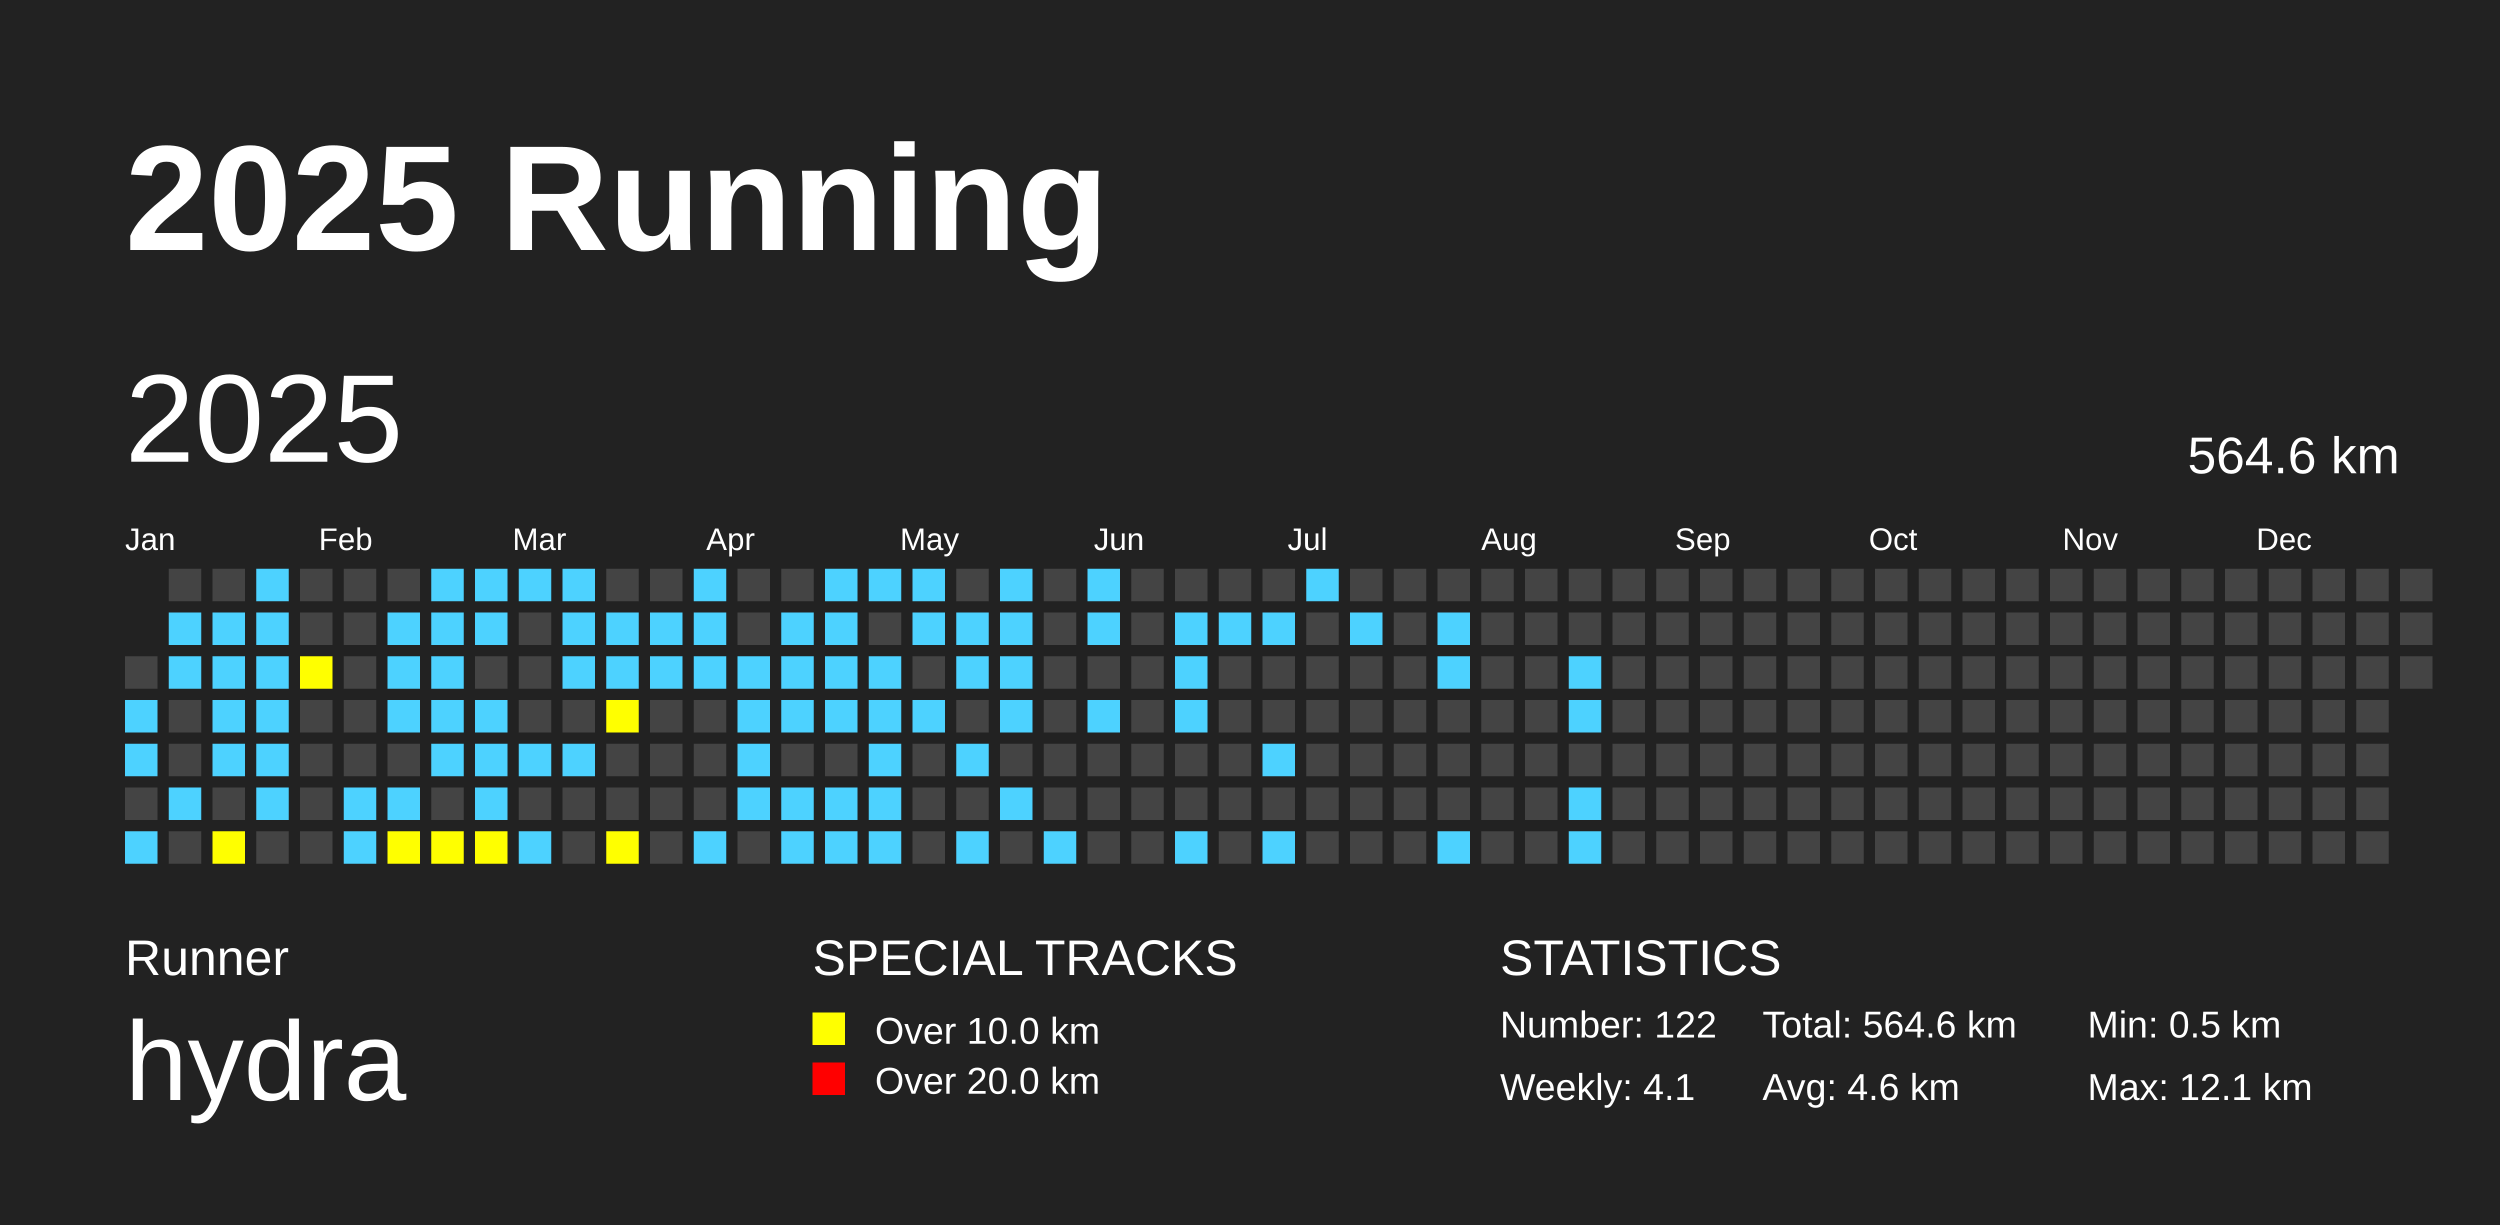
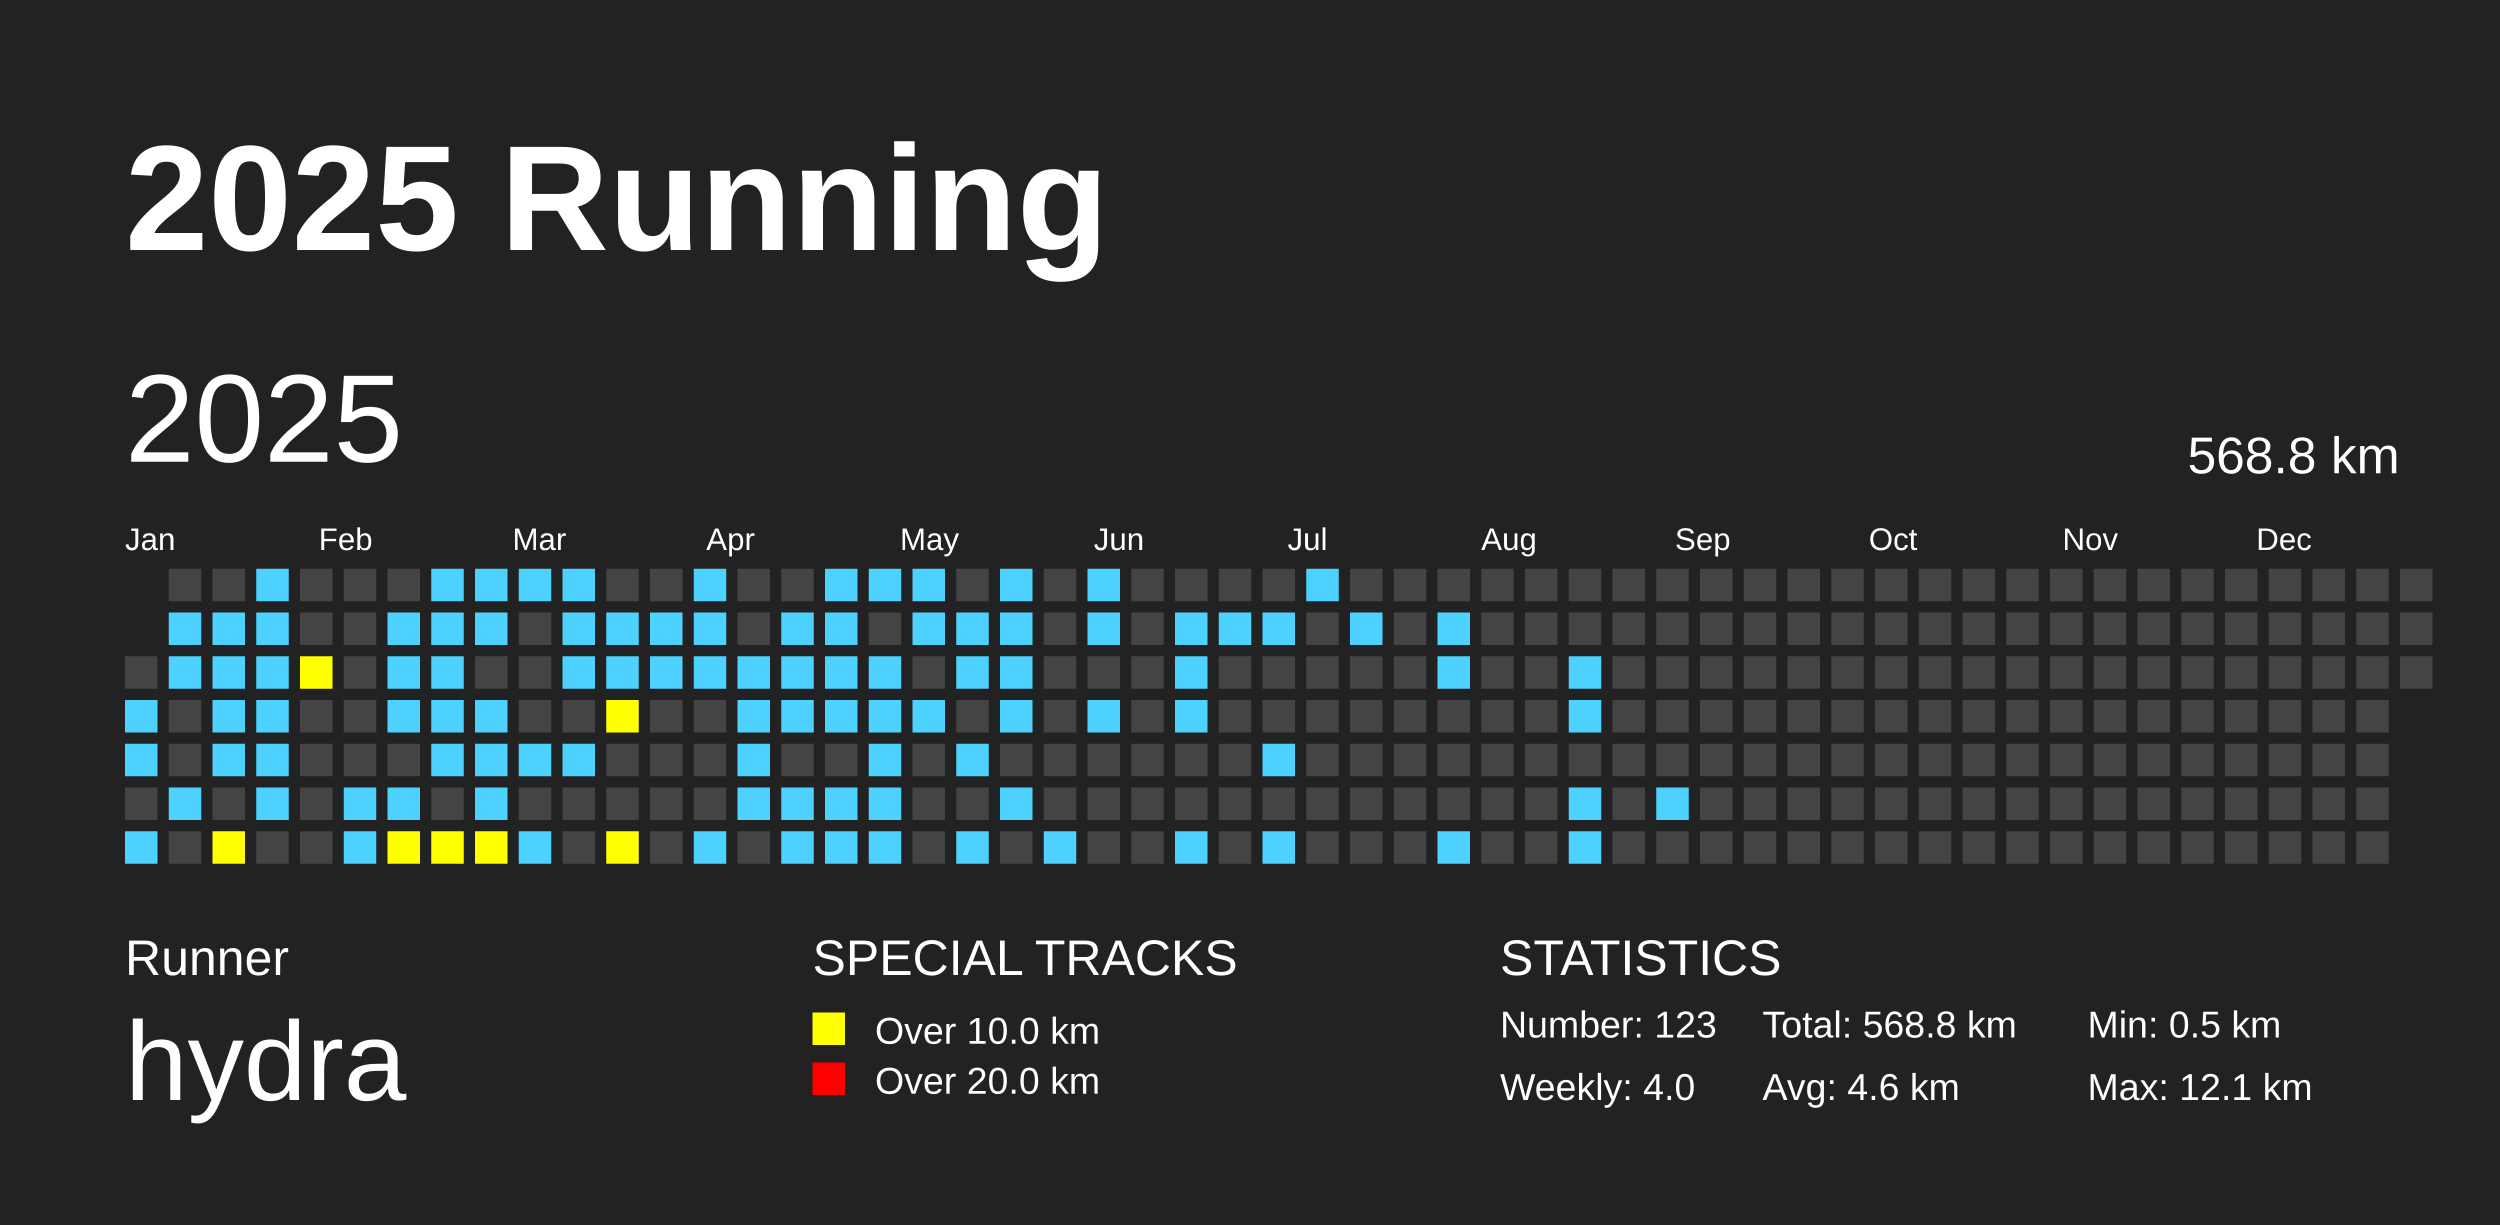
<svg xmlns="http://www.w3.org/2000/svg" baseProfile="full" height="98mm" version="1.1" viewBox="0,0,200,98" width="200mm">
  <defs />
  <rect fill="#222222" height="98" width="200" x="0" y="0" />
  <text fill="#FFFFFF" style="font-size:12px; font-family:Arial; font-weight:bold;" x="10" y="20">2025 Running</text>
  <text fill="#FFFFFF" style="font-size:4px; font-family:Arial" x="10" y="78">Runner</text>
  <text fill="#FFFFFF" style="font-size:9px; font-family:Arial" x="10" y="88">hydra</text>
  <text fill="#FFFFFF" style="font-size:4px; font-family:Arial" x="65" y="78">SPECIAL TRACKS</text>
  <rect fill="yellow" height="2.6" width="2.6" x="65" y="81" />
  <text fill="#FFFFFF" style="font-size:3px; font-family:Arial" x="70" y="83.5">Over 10.0 km</text>
  <rect fill="red" height="2.6" width="2.6" x="65" y="85" />
  <text fill="#FFFFFF" style="font-size:3px; font-family:Arial" x="70" y="87.5">Over 20.0 km</text>
  <text fill="#FFFFFF" style="font-size:4px; font-family:Arial" x="120" y="78">STATISTICS</text>
-   <text fill="#FFFFFF" style="font-size:3px; font-family:Arial" x="120" y="83">Number: 122</text>
-   <text fill="#FFFFFF" style="font-size:3px; font-family:Arial" x="120" y="88">Weekly: 4.1</text>
-   <text fill="#FFFFFF" style="font-size:3px; font-family:Arial" x="141" y="83">Total: 564.6 km</text>
+   <text fill="#FFFFFF" style="font-size:3px; font-family:Arial" x="120" y="83">Number: 123</text>
+   <text fill="#FFFFFF" style="font-size:3px; font-family:Arial" x="120" y="88">Weekly: 4.0</text>
+   <text fill="#FFFFFF" style="font-size:3px; font-family:Arial" x="141" y="83">Total: 568.8 km</text>
  <text fill="#FFFFFF" style="font-size:3px; font-family:Arial" x="141" y="88">Avg: 4.6 km</text>
  <text fill="#FFFFFF" style="font-size:3px; font-family:Arial" x="167" y="83">Min: 0.5 km</text>
  <text fill="#FFFFFF" style="font-size:3px; font-family:Arial" x="167" y="88">Max: 12.1 km</text>
  <text dominant-baseline="hanging" fill="#FFFFFF" style="font-size:10.0px; font-family:Arial;" x="10" y="30">2025</text>
-   <text dominant-baseline="hanging" fill="#FFFFFF" style="font-size:4.125px; font-family:Arial;" x="175" y="35">564.6 km</text>
+   <text dominant-baseline="hanging" fill="#FFFFFF" style="font-size:4.125px; font-family:Arial;" x="175" y="35">568.8 km</text>
  <text fill="#FFFFFF" style="font-size:2.5px; font-family:Arial" x="10.0" y="44">Jan</text>
  <text fill="#FFFFFF" style="font-size:2.5px; font-family:Arial" x="25.5" y="44">Feb</text>
  <text fill="#FFFFFF" style="font-size:2.5px; font-family:Arial" x="41.0" y="44">Mar</text>
  <text fill="#FFFFFF" style="font-size:2.5px; font-family:Arial" x="56.5" y="44">Apr</text>
  <text fill="#FFFFFF" style="font-size:2.5px; font-family:Arial" x="72.0" y="44">May</text>
  <text fill="#FFFFFF" style="font-size:2.5px; font-family:Arial" x="87.5" y="44">Jun</text>
  <text fill="#FFFFFF" style="font-size:2.5px; font-family:Arial" x="103.0" y="44">Jul</text>
  <text fill="#FFFFFF" style="font-size:2.5px; font-family:Arial" x="118.5" y="44">Aug</text>
  <text fill="#FFFFFF" style="font-size:2.5px; font-family:Arial" x="134.0" y="44">Sep</text>
  <text fill="#FFFFFF" style="font-size:2.5px; font-family:Arial" x="149.5" y="44">Oct</text>
  <text fill="#FFFFFF" style="font-size:2.5px; font-family:Arial" x="165.0" y="44">Nov</text>
  <text fill="#FFFFFF" style="font-size:2.5px; font-family:Arial" x="180.5" y="44">Dec</text>
  <rect fill="#444444" height="2.6" width="2.6" x="10.0" y="52.5" />
  <rect fill="#4DD2FF" height="2.6" width="2.6" x="10.0" y="56.0" />
  <rect fill="#4DD2FF" height="2.6" width="2.6" x="10.0" y="59.5" />
  <rect fill="#444444" height="2.6" width="2.6" x="10.0" y="63.0" />
  <rect fill="#4DD2FF" height="2.6" width="2.6" x="10.0" y="66.5" />
  <rect fill="#444444" height="2.6" width="2.6" x="13.5" y="45.5" />
  <rect fill="#4DD2FF" height="2.6" width="2.6" x="13.5" y="49.0" />
  <rect fill="#4DD2FF" height="2.6" width="2.6" x="13.5" y="52.5" />
  <rect fill="#444444" height="2.6" width="2.6" x="13.5" y="56.0" />
  <rect fill="#444444" height="2.6" width="2.6" x="13.5" y="59.5" />
  <rect fill="#4DD2FF" height="2.6" width="2.6" x="13.5" y="63.0" />
  <rect fill="#444444" height="2.6" width="2.6" x="13.5" y="66.5" />
  <rect fill="#444444" height="2.6" width="2.6" x="17.0" y="45.5" />
  <rect fill="#4DD2FF" height="2.6" width="2.6" x="17.0" y="49.0" />
  <rect fill="#4DD2FF" height="2.6" width="2.6" x="17.0" y="52.5" />
  <rect fill="#4DD2FF" height="2.6" width="2.6" x="17.0" y="56.0" />
  <rect fill="#4DD2FF" height="2.6" width="2.6" x="17.0" y="59.5" />
  <rect fill="#444444" height="2.6" width="2.6" x="17.0" y="63.0" />
  <rect fill="yellow" height="2.6" width="2.6" x="17.0" y="66.5" />
  <rect fill="#4DD2FF" height="2.6" width="2.6" x="20.5" y="45.5" />
  <rect fill="#4DD2FF" height="2.6" width="2.6" x="20.5" y="49.0" />
  <rect fill="#4DD2FF" height="2.6" width="2.6" x="20.5" y="52.5" />
  <rect fill="#4DD2FF" height="2.6" width="2.6" x="20.5" y="56.0" />
  <rect fill="#4DD2FF" height="2.6" width="2.6" x="20.5" y="59.5" />
  <rect fill="#4DD2FF" height="2.6" width="2.6" x="20.5" y="63.0" />
  <rect fill="#444444" height="2.6" width="2.6" x="20.5" y="66.5" />
  <rect fill="#444444" height="2.6" width="2.6" x="24.0" y="45.5" />
  <rect fill="#444444" height="2.6" width="2.6" x="24.0" y="49.0" />
  <rect fill="yellow" height="2.6" width="2.6" x="24.0" y="52.5" />
  <rect fill="#444444" height="2.6" width="2.6" x="24.0" y="56.0" />
  <rect fill="#444444" height="2.6" width="2.6" x="24.0" y="59.5" />
  <rect fill="#444444" height="2.6" width="2.6" x="24.0" y="63.0" />
  <rect fill="#444444" height="2.6" width="2.6" x="24.0" y="66.5" />
  <rect fill="#444444" height="2.6" width="2.6" x="27.5" y="45.5" />
  <rect fill="#444444" height="2.6" width="2.6" x="27.5" y="49.0" />
  <rect fill="#444444" height="2.6" width="2.6" x="27.5" y="52.5" />
  <rect fill="#444444" height="2.6" width="2.6" x="27.5" y="56.0" />
  <rect fill="#444444" height="2.6" width="2.6" x="27.5" y="59.5" />
  <rect fill="#4DD2FF" height="2.6" width="2.6" x="27.5" y="63.0" />
  <rect fill="#4DD2FF" height="2.6" width="2.6" x="27.5" y="66.5" />
  <rect fill="#444444" height="2.6" width="2.6" x="31.0" y="45.5" />
  <rect fill="#4DD2FF" height="2.6" width="2.6" x="31.0" y="49.0" />
  <rect fill="#4DD2FF" height="2.6" width="2.6" x="31.0" y="52.5" />
  <rect fill="#4DD2FF" height="2.6" width="2.6" x="31.0" y="56.0" />
  <rect fill="#444444" height="2.6" width="2.6" x="31.0" y="59.5" />
  <rect fill="#4DD2FF" height="2.6" width="2.6" x="31.0" y="63.0" />
  <rect fill="yellow" height="2.6" width="2.6" x="31.0" y="66.5" />
  <rect fill="#4DD2FF" height="2.6" width="2.6" x="34.5" y="45.5" />
  <rect fill="#4DD2FF" height="2.6" width="2.6" x="34.5" y="49.0" />
  <rect fill="#4DD2FF" height="2.6" width="2.6" x="34.5" y="52.5" />
  <rect fill="#4DD2FF" height="2.6" width="2.6" x="34.5" y="56.0" />
  <rect fill="#4DD2FF" height="2.6" width="2.6" x="34.5" y="59.5" />
  <rect fill="#444444" height="2.6" width="2.6" x="34.5" y="63.0" />
  <rect fill="yellow" height="2.6" width="2.6" x="34.5" y="66.5" />
  <rect fill="#4DD2FF" height="2.6" width="2.6" x="38.0" y="45.5" />
  <rect fill="#4DD2FF" height="2.6" width="2.6" x="38.0" y="49.0" />
  <rect fill="#444444" height="2.6" width="2.6" x="38.0" y="52.5" />
  <rect fill="#4DD2FF" height="2.6" width="2.6" x="38.0" y="56.0" />
  <rect fill="#4DD2FF" height="2.6" width="2.6" x="38.0" y="59.5" />
  <rect fill="#4DD2FF" height="2.6" width="2.6" x="38.0" y="63.0" />
  <rect fill="yellow" height="2.6" width="2.6" x="38.0" y="66.5" />
  <rect fill="#4DD2FF" height="2.6" width="2.6" x="41.5" y="45.5" />
  <rect fill="#444444" height="2.6" width="2.6" x="41.5" y="49.0" />
  <rect fill="#444444" height="2.6" width="2.6" x="41.5" y="52.5" />
  <rect fill="#444444" height="2.6" width="2.6" x="41.5" y="56.0" />
  <rect fill="#4DD2FF" height="2.6" width="2.6" x="41.5" y="59.5" />
  <rect fill="#444444" height="2.6" width="2.6" x="41.5" y="63.0" />
  <rect fill="#4DD2FF" height="2.6" width="2.6" x="41.5" y="66.5" />
  <rect fill="#4DD2FF" height="2.6" width="2.6" x="45.0" y="45.5" />
  <rect fill="#4DD2FF" height="2.6" width="2.6" x="45.0" y="49.0" />
  <rect fill="#4DD2FF" height="2.6" width="2.6" x="45.0" y="52.5" />
  <rect fill="#444444" height="2.6" width="2.6" x="45.0" y="56.0" />
  <rect fill="#4DD2FF" height="2.6" width="2.6" x="45.0" y="59.5" />
  <rect fill="#444444" height="2.6" width="2.6" x="45.0" y="63.0" />
  <rect fill="#444444" height="2.6" width="2.6" x="45.0" y="66.5" />
  <rect fill="#444444" height="2.6" width="2.6" x="48.5" y="45.5" />
  <rect fill="#4DD2FF" height="2.6" width="2.6" x="48.5" y="49.0" />
  <rect fill="#4DD2FF" height="2.6" width="2.6" x="48.5" y="52.5" />
  <rect fill="yellow" height="2.6" width="2.6" x="48.5" y="56.0" />
  <rect fill="#444444" height="2.6" width="2.6" x="48.5" y="59.5" />
  <rect fill="#444444" height="2.6" width="2.6" x="48.5" y="63.0" />
  <rect fill="yellow" height="2.6" width="2.6" x="48.5" y="66.5" />
  <rect fill="#444444" height="2.6" width="2.6" x="52.0" y="45.5" />
  <rect fill="#4DD2FF" height="2.6" width="2.6" x="52.0" y="49.0" />
  <rect fill="#4DD2FF" height="2.6" width="2.6" x="52.0" y="52.5" />
  <rect fill="#444444" height="2.6" width="2.6" x="52.0" y="56.0" />
  <rect fill="#444444" height="2.6" width="2.6" x="52.0" y="59.5" />
  <rect fill="#444444" height="2.6" width="2.6" x="52.0" y="63.0" />
  <rect fill="#444444" height="2.6" width="2.6" x="52.0" y="66.5" />
  <rect fill="#4DD2FF" height="2.6" width="2.6" x="55.5" y="45.5" />
  <rect fill="#4DD2FF" height="2.6" width="2.6" x="55.5" y="49.0" />
  <rect fill="#4DD2FF" height="2.6" width="2.6" x="55.5" y="52.5" />
  <rect fill="#444444" height="2.6" width="2.6" x="55.5" y="56.0" />
  <rect fill="#444444" height="2.6" width="2.6" x="55.5" y="59.5" />
  <rect fill="#444444" height="2.6" width="2.6" x="55.5" y="63.0" />
  <rect fill="#4DD2FF" height="2.6" width="2.6" x="55.5" y="66.5" />
  <rect fill="#444444" height="2.6" width="2.6" x="59.0" y="45.5" />
  <rect fill="#444444" height="2.6" width="2.6" x="59.0" y="49.0" />
  <rect fill="#4DD2FF" height="2.6" width="2.6" x="59.0" y="52.5" />
  <rect fill="#4DD2FF" height="2.6" width="2.6" x="59.0" y="56.0" />
  <rect fill="#4DD2FF" height="2.6" width="2.6" x="59.0" y="59.5" />
  <rect fill="#4DD2FF" height="2.6" width="2.6" x="59.0" y="63.0" />
  <rect fill="#444444" height="2.6" width="2.6" x="59.0" y="66.5" />
  <rect fill="#444444" height="2.6" width="2.6" x="62.5" y="45.5" />
  <rect fill="#4DD2FF" height="2.6" width="2.6" x="62.5" y="49.0" />
  <rect fill="#4DD2FF" height="2.6" width="2.6" x="62.5" y="52.5" />
  <rect fill="#4DD2FF" height="2.6" width="2.6" x="62.5" y="56.0" />
  <rect fill="#444444" height="2.6" width="2.6" x="62.5" y="59.5" />
  <rect fill="#4DD2FF" height="2.6" width="2.6" x="62.5" y="63.0" />
  <rect fill="#4DD2FF" height="2.6" width="2.6" x="62.5" y="66.5" />
  <rect fill="#4DD2FF" height="2.6" width="2.6" x="66.0" y="45.5" />
  <rect fill="#4DD2FF" height="2.6" width="2.6" x="66.0" y="49.0" />
  <rect fill="#4DD2FF" height="2.6" width="2.6" x="66.0" y="52.5" />
  <rect fill="#4DD2FF" height="2.6" width="2.6" x="66.0" y="56.0" />
  <rect fill="#444444" height="2.6" width="2.6" x="66.0" y="59.5" />
  <rect fill="#4DD2FF" height="2.6" width="2.6" x="66.0" y="63.0" />
  <rect fill="#4DD2FF" height="2.6" width="2.6" x="66.0" y="66.5" />
  <rect fill="#4DD2FF" height="2.6" width="2.6" x="69.5" y="45.5" />
  <rect fill="#444444" height="2.6" width="2.6" x="69.5" y="49.0" />
  <rect fill="#4DD2FF" height="2.6" width="2.6" x="69.5" y="52.5" />
  <rect fill="#4DD2FF" height="2.6" width="2.6" x="69.5" y="56.0" />
  <rect fill="#4DD2FF" height="2.6" width="2.6" x="69.5" y="59.5" />
  <rect fill="#4DD2FF" height="2.6" width="2.6" x="69.5" y="63.0" />
  <rect fill="#4DD2FF" height="2.6" width="2.6" x="69.5" y="66.5" />
  <rect fill="#4DD2FF" height="2.6" width="2.6" x="73.0" y="45.5" />
  <rect fill="#4DD2FF" height="2.6" width="2.6" x="73.0" y="49.0" />
  <rect fill="#444444" height="2.6" width="2.6" x="73.0" y="52.5" />
  <rect fill="#4DD2FF" height="2.6" width="2.6" x="73.0" y="56.0" />
  <rect fill="#444444" height="2.6" width="2.6" x="73.0" y="59.5" />
  <rect fill="#444444" height="2.6" width="2.6" x="73.0" y="63.0" />
  <rect fill="#444444" height="2.6" width="2.6" x="73.0" y="66.5" />
  <rect fill="#444444" height="2.6" width="2.6" x="76.5" y="45.5" />
  <rect fill="#4DD2FF" height="2.6" width="2.6" x="76.5" y="49.0" />
  <rect fill="#4DD2FF" height="2.6" width="2.6" x="76.5" y="52.5" />
  <rect fill="#444444" height="2.6" width="2.6" x="76.5" y="56.0" />
  <rect fill="#4DD2FF" height="2.6" width="2.6" x="76.5" y="59.5" />
  <rect fill="#444444" height="2.6" width="2.6" x="76.5" y="63.0" />
  <rect fill="#4DD2FF" height="2.6" width="2.6" x="76.5" y="66.5" />
  <rect fill="#4DD2FF" height="2.6" width="2.6" x="80.0" y="45.5" />
  <rect fill="#4DD2FF" height="2.6" width="2.6" x="80.0" y="49.0" />
  <rect fill="#4DD2FF" height="2.6" width="2.6" x="80.0" y="52.5" />
  <rect fill="#4DD2FF" height="2.6" width="2.6" x="80.0" y="56.0" />
  <rect fill="#444444" height="2.6" width="2.6" x="80.0" y="59.5" />
  <rect fill="#4DD2FF" height="2.6" width="2.6" x="80.0" y="63.0" />
  <rect fill="#444444" height="2.6" width="2.6" x="80.0" y="66.5" />
  <rect fill="#444444" height="2.6" width="2.6" x="83.5" y="45.5" />
  <rect fill="#444444" height="2.6" width="2.6" x="83.5" y="49.0" />
  <rect fill="#444444" height="2.6" width="2.6" x="83.5" y="52.5" />
  <rect fill="#444444" height="2.6" width="2.6" x="83.5" y="56.0" />
  <rect fill="#444444" height="2.6" width="2.6" x="83.5" y="59.5" />
  <rect fill="#444444" height="2.6" width="2.6" x="83.5" y="63.0" />
  <rect fill="#4DD2FF" height="2.6" width="2.6" x="83.5" y="66.5" />
  <rect fill="#4DD2FF" height="2.6" width="2.6" x="87.0" y="45.5" />
  <rect fill="#4DD2FF" height="2.6" width="2.6" x="87.0" y="49.0" />
  <rect fill="#444444" height="2.6" width="2.6" x="87.0" y="52.5" />
  <rect fill="#4DD2FF" height="2.6" width="2.6" x="87.0" y="56.0" />
  <rect fill="#444444" height="2.6" width="2.6" x="87.0" y="59.5" />
  <rect fill="#444444" height="2.6" width="2.6" x="87.0" y="63.0" />
  <rect fill="#444444" height="2.6" width="2.6" x="87.0" y="66.5" />
  <rect fill="#444444" height="2.6" width="2.6" x="90.5" y="45.5" />
  <rect fill="#444444" height="2.6" width="2.6" x="90.5" y="49.0" />
  <rect fill="#444444" height="2.6" width="2.6" x="90.5" y="52.5" />
  <rect fill="#444444" height="2.6" width="2.6" x="90.5" y="56.0" />
  <rect fill="#444444" height="2.6" width="2.6" x="90.5" y="59.5" />
  <rect fill="#444444" height="2.6" width="2.6" x="90.5" y="63.0" />
  <rect fill="#444444" height="2.6" width="2.6" x="90.5" y="66.5" />
  <rect fill="#444444" height="2.6" width="2.6" x="94.0" y="45.5" />
  <rect fill="#4DD2FF" height="2.6" width="2.6" x="94.0" y="49.0" />
  <rect fill="#4DD2FF" height="2.6" width="2.6" x="94.0" y="52.5" />
  <rect fill="#4DD2FF" height="2.6" width="2.6" x="94.0" y="56.0" />
  <rect fill="#444444" height="2.6" width="2.6" x="94.0" y="59.5" />
  <rect fill="#444444" height="2.6" width="2.6" x="94.0" y="63.0" />
  <rect fill="#4DD2FF" height="2.6" width="2.6" x="94.0" y="66.5" />
  <rect fill="#444444" height="2.6" width="2.6" x="97.5" y="45.5" />
  <rect fill="#4DD2FF" height="2.6" width="2.6" x="97.5" y="49.0" />
  <rect fill="#444444" height="2.6" width="2.6" x="97.5" y="52.5" />
  <rect fill="#444444" height="2.6" width="2.6" x="97.5" y="56.0" />
  <rect fill="#444444" height="2.6" width="2.6" x="97.5" y="59.5" />
  <rect fill="#444444" height="2.6" width="2.6" x="97.5" y="63.0" />
  <rect fill="#444444" height="2.6" width="2.6" x="97.5" y="66.5" />
  <rect fill="#444444" height="2.6" width="2.6" x="101.0" y="45.5" />
  <rect fill="#4DD2FF" height="2.6" width="2.6" x="101.0" y="49.0" />
  <rect fill="#444444" height="2.6" width="2.6" x="101.0" y="52.5" />
  <rect fill="#444444" height="2.6" width="2.6" x="101.0" y="56.0" />
  <rect fill="#4DD2FF" height="2.6" width="2.6" x="101.0" y="59.5" />
  <rect fill="#444444" height="2.6" width="2.6" x="101.0" y="63.0" />
  <rect fill="#4DD2FF" height="2.6" width="2.6" x="101.0" y="66.5" />
  <rect fill="#4DD2FF" height="2.6" width="2.6" x="104.5" y="45.5" />
  <rect fill="#444444" height="2.6" width="2.6" x="104.5" y="49.0" />
  <rect fill="#444444" height="2.6" width="2.6" x="104.5" y="52.5" />
  <rect fill="#444444" height="2.6" width="2.6" x="104.5" y="56.0" />
  <rect fill="#444444" height="2.6" width="2.6" x="104.5" y="59.5" />
  <rect fill="#444444" height="2.6" width="2.6" x="104.5" y="63.0" />
  <rect fill="#444444" height="2.6" width="2.6" x="104.5" y="66.5" />
  <rect fill="#444444" height="2.6" width="2.6" x="108.0" y="45.5" />
  <rect fill="#4DD2FF" height="2.6" width="2.6" x="108.0" y="49.0" />
  <rect fill="#444444" height="2.6" width="2.6" x="108.0" y="52.5" />
  <rect fill="#444444" height="2.6" width="2.6" x="108.0" y="56.0" />
  <rect fill="#444444" height="2.6" width="2.6" x="108.0" y="59.5" />
  <rect fill="#444444" height="2.6" width="2.6" x="108.0" y="63.0" />
  <rect fill="#444444" height="2.6" width="2.6" x="108.0" y="66.5" />
  <rect fill="#444444" height="2.6" width="2.6" x="111.5" y="45.5" />
  <rect fill="#444444" height="2.6" width="2.6" x="111.5" y="49.0" />
  <rect fill="#444444" height="2.6" width="2.6" x="111.5" y="52.5" />
  <rect fill="#444444" height="2.6" width="2.6" x="111.5" y="56.0" />
  <rect fill="#444444" height="2.6" width="2.6" x="111.5" y="59.5" />
  <rect fill="#444444" height="2.6" width="2.6" x="111.5" y="63.0" />
  <rect fill="#444444" height="2.6" width="2.6" x="111.5" y="66.5" />
  <rect fill="#444444" height="2.6" width="2.6" x="115.0" y="45.5" />
  <rect fill="#4DD2FF" height="2.6" width="2.6" x="115.0" y="49.0" />
  <rect fill="#4DD2FF" height="2.6" width="2.6" x="115.0" y="52.5" />
  <rect fill="#444444" height="2.6" width="2.6" x="115.0" y="56.0" />
  <rect fill="#444444" height="2.6" width="2.6" x="115.0" y="59.5" />
  <rect fill="#444444" height="2.6" width="2.6" x="115.0" y="63.0" />
  <rect fill="#4DD2FF" height="2.6" width="2.6" x="115.0" y="66.5" />
  <rect fill="#444444" height="2.6" width="2.6" x="118.5" y="45.5" />
  <rect fill="#444444" height="2.6" width="2.6" x="118.5" y="49.0" />
  <rect fill="#444444" height="2.6" width="2.6" x="118.5" y="52.5" />
  <rect fill="#444444" height="2.6" width="2.6" x="118.5" y="56.0" />
  <rect fill="#444444" height="2.6" width="2.6" x="118.5" y="59.5" />
  <rect fill="#444444" height="2.6" width="2.6" x="118.5" y="63.0" />
  <rect fill="#444444" height="2.6" width="2.6" x="118.5" y="66.5" />
  <rect fill="#444444" height="2.6" width="2.6" x="122.0" y="45.5" />
  <rect fill="#444444" height="2.6" width="2.6" x="122.0" y="49.0" />
  <rect fill="#444444" height="2.6" width="2.6" x="122.0" y="52.5" />
  <rect fill="#444444" height="2.6" width="2.6" x="122.0" y="56.0" />
  <rect fill="#444444" height="2.6" width="2.6" x="122.0" y="59.5" />
  <rect fill="#444444" height="2.6" width="2.6" x="122.0" y="63.0" />
  <rect fill="#444444" height="2.6" width="2.6" x="122.0" y="66.5" />
  <rect fill="#444444" height="2.6" width="2.6" x="125.5" y="45.5" />
  <rect fill="#444444" height="2.6" width="2.6" x="125.5" y="49.0" />
  <rect fill="#4DD2FF" height="2.6" width="2.6" x="125.5" y="52.5" />
  <rect fill="#4DD2FF" height="2.6" width="2.6" x="125.5" y="56.0" />
  <rect fill="#444444" height="2.6" width="2.6" x="125.5" y="59.5" />
  <rect fill="#4DD2FF" height="2.6" width="2.6" x="125.5" y="63.0" />
  <rect fill="#4DD2FF" height="2.6" width="2.6" x="125.5" y="66.5" />
  <rect fill="#444444" height="2.6" width="2.6" x="129.0" y="45.5" />
  <rect fill="#444444" height="2.6" width="2.6" x="129.0" y="49.0" />
  <rect fill="#444444" height="2.6" width="2.6" x="129.0" y="52.5" />
  <rect fill="#444444" height="2.6" width="2.6" x="129.0" y="56.0" />
  <rect fill="#444444" height="2.6" width="2.6" x="129.0" y="59.5" />
  <rect fill="#444444" height="2.6" width="2.6" x="129.0" y="63.0" />
  <rect fill="#444444" height="2.6" width="2.6" x="129.0" y="66.5" />
  <rect fill="#444444" height="2.6" width="2.6" x="132.5" y="45.5" />
  <rect fill="#444444" height="2.6" width="2.6" x="132.5" y="49.0" />
  <rect fill="#444444" height="2.6" width="2.6" x="132.5" y="52.5" />
  <rect fill="#444444" height="2.6" width="2.6" x="132.5" y="56.0" />
  <rect fill="#444444" height="2.6" width="2.6" x="132.5" y="59.5" />
-   <rect fill="#444444" height="2.6" width="2.6" x="132.5" y="63.0" />
+   <rect fill="#4DD2FF" height="2.6" width="2.6" x="132.5" y="63.0" />
  <rect fill="#444444" height="2.6" width="2.6" x="132.5" y="66.5" />
  <rect fill="#444444" height="2.6" width="2.6" x="136.0" y="45.5" />
  <rect fill="#444444" height="2.6" width="2.6" x="136.0" y="49.0" />
  <rect fill="#444444" height="2.6" width="2.6" x="136.0" y="52.5" />
  <rect fill="#444444" height="2.6" width="2.6" x="136.0" y="56.0" />
  <rect fill="#444444" height="2.6" width="2.6" x="136.0" y="59.5" />
  <rect fill="#444444" height="2.6" width="2.6" x="136.0" y="63.0" />
  <rect fill="#444444" height="2.6" width="2.6" x="136.0" y="66.5" />
  <rect fill="#444444" height="2.6" width="2.6" x="139.5" y="45.5" />
  <rect fill="#444444" height="2.6" width="2.6" x="139.5" y="49.0" />
  <rect fill="#444444" height="2.6" width="2.6" x="139.5" y="52.5" />
  <rect fill="#444444" height="2.6" width="2.6" x="139.5" y="56.0" />
  <rect fill="#444444" height="2.6" width="2.6" x="139.5" y="59.5" />
  <rect fill="#444444" height="2.6" width="2.6" x="139.5" y="63.0" />
  <rect fill="#444444" height="2.6" width="2.6" x="139.5" y="66.5" />
  <rect fill="#444444" height="2.6" width="2.6" x="143.0" y="45.5" />
  <rect fill="#444444" height="2.6" width="2.6" x="143.0" y="49.0" />
  <rect fill="#444444" height="2.6" width="2.6" x="143.0" y="52.5" />
  <rect fill="#444444" height="2.6" width="2.6" x="143.0" y="56.0" />
  <rect fill="#444444" height="2.6" width="2.6" x="143.0" y="59.5" />
  <rect fill="#444444" height="2.6" width="2.6" x="143.0" y="63.0" />
  <rect fill="#444444" height="2.6" width="2.6" x="143.0" y="66.5" />
  <rect fill="#444444" height="2.6" width="2.6" x="146.5" y="45.5" />
  <rect fill="#444444" height="2.6" width="2.6" x="146.5" y="49.0" />
  <rect fill="#444444" height="2.6" width="2.6" x="146.5" y="52.5" />
  <rect fill="#444444" height="2.6" width="2.6" x="146.5" y="56.0" />
  <rect fill="#444444" height="2.6" width="2.6" x="146.5" y="59.5" />
  <rect fill="#444444" height="2.6" width="2.6" x="146.5" y="63.0" />
  <rect fill="#444444" height="2.6" width="2.6" x="146.5" y="66.5" />
  <rect fill="#444444" height="2.6" width="2.6" x="150.0" y="45.5" />
  <rect fill="#444444" height="2.6" width="2.6" x="150.0" y="49.0" />
  <rect fill="#444444" height="2.6" width="2.6" x="150.0" y="52.5" />
  <rect fill="#444444" height="2.6" width="2.6" x="150.0" y="56.0" />
  <rect fill="#444444" height="2.6" width="2.6" x="150.0" y="59.5" />
  <rect fill="#444444" height="2.6" width="2.6" x="150.0" y="63.0" />
  <rect fill="#444444" height="2.6" width="2.6" x="150.0" y="66.5" />
  <rect fill="#444444" height="2.6" width="2.6" x="153.5" y="45.5" />
  <rect fill="#444444" height="2.6" width="2.6" x="153.5" y="49.0" />
  <rect fill="#444444" height="2.6" width="2.6" x="153.5" y="52.5" />
  <rect fill="#444444" height="2.6" width="2.6" x="153.5" y="56.0" />
  <rect fill="#444444" height="2.6" width="2.6" x="153.5" y="59.5" />
  <rect fill="#444444" height="2.6" width="2.6" x="153.5" y="63.0" />
  <rect fill="#444444" height="2.6" width="2.6" x="153.5" y="66.5" />
  <rect fill="#444444" height="2.6" width="2.6" x="157.0" y="45.5" />
  <rect fill="#444444" height="2.6" width="2.6" x="157.0" y="49.0" />
  <rect fill="#444444" height="2.6" width="2.6" x="157.0" y="52.5" />
  <rect fill="#444444" height="2.6" width="2.6" x="157.0" y="56.0" />
  <rect fill="#444444" height="2.6" width="2.6" x="157.0" y="59.5" />
  <rect fill="#444444" height="2.6" width="2.6" x="157.0" y="63.0" />
  <rect fill="#444444" height="2.6" width="2.6" x="157.0" y="66.5" />
  <rect fill="#444444" height="2.6" width="2.6" x="160.5" y="45.5" />
  <rect fill="#444444" height="2.6" width="2.6" x="160.5" y="49.0" />
  <rect fill="#444444" height="2.6" width="2.6" x="160.5" y="52.5" />
  <rect fill="#444444" height="2.6" width="2.6" x="160.5" y="56.0" />
  <rect fill="#444444" height="2.6" width="2.6" x="160.5" y="59.5" />
  <rect fill="#444444" height="2.6" width="2.6" x="160.5" y="63.0" />
  <rect fill="#444444" height="2.6" width="2.6" x="160.5" y="66.5" />
  <rect fill="#444444" height="2.6" width="2.6" x="164.0" y="45.5" />
  <rect fill="#444444" height="2.6" width="2.6" x="164.0" y="49.0" />
  <rect fill="#444444" height="2.6" width="2.6" x="164.0" y="52.5" />
  <rect fill="#444444" height="2.6" width="2.6" x="164.0" y="56.0" />
  <rect fill="#444444" height="2.6" width="2.6" x="164.0" y="59.5" />
  <rect fill="#444444" height="2.6" width="2.6" x="164.0" y="63.0" />
  <rect fill="#444444" height="2.6" width="2.6" x="164.0" y="66.5" />
  <rect fill="#444444" height="2.6" width="2.6" x="167.5" y="45.5" />
  <rect fill="#444444" height="2.6" width="2.6" x="167.5" y="49.0" />
  <rect fill="#444444" height="2.6" width="2.6" x="167.5" y="52.5" />
  <rect fill="#444444" height="2.6" width="2.6" x="167.5" y="56.0" />
  <rect fill="#444444" height="2.6" width="2.6" x="167.5" y="59.5" />
  <rect fill="#444444" height="2.6" width="2.6" x="167.5" y="63.0" />
  <rect fill="#444444" height="2.6" width="2.6" x="167.5" y="66.5" />
  <rect fill="#444444" height="2.6" width="2.6" x="171.0" y="45.5" />
  <rect fill="#444444" height="2.6" width="2.6" x="171.0" y="49.0" />
  <rect fill="#444444" height="2.6" width="2.6" x="171.0" y="52.5" />
  <rect fill="#444444" height="2.6" width="2.6" x="171.0" y="56.0" />
  <rect fill="#444444" height="2.6" width="2.6" x="171.0" y="59.5" />
  <rect fill="#444444" height="2.6" width="2.6" x="171.0" y="63.0" />
  <rect fill="#444444" height="2.6" width="2.6" x="171.0" y="66.5" />
  <rect fill="#444444" height="2.6" width="2.6" x="174.5" y="45.5" />
  <rect fill="#444444" height="2.6" width="2.6" x="174.5" y="49.0" />
  <rect fill="#444444" height="2.6" width="2.6" x="174.5" y="52.5" />
  <rect fill="#444444" height="2.6" width="2.6" x="174.5" y="56.0" />
  <rect fill="#444444" height="2.6" width="2.6" x="174.5" y="59.5" />
  <rect fill="#444444" height="2.6" width="2.6" x="174.5" y="63.0" />
  <rect fill="#444444" height="2.6" width="2.6" x="174.5" y="66.5" />
  <rect fill="#444444" height="2.6" width="2.6" x="178.0" y="45.5" />
  <rect fill="#444444" height="2.6" width="2.6" x="178.0" y="49.0" />
  <rect fill="#444444" height="2.6" width="2.6" x="178.0" y="52.5" />
  <rect fill="#444444" height="2.6" width="2.6" x="178.0" y="56.0" />
  <rect fill="#444444" height="2.6" width="2.6" x="178.0" y="59.5" />
  <rect fill="#444444" height="2.6" width="2.6" x="178.0" y="63.0" />
  <rect fill="#444444" height="2.6" width="2.6" x="178.0" y="66.5" />
  <rect fill="#444444" height="2.6" width="2.6" x="181.5" y="45.5" />
  <rect fill="#444444" height="2.6" width="2.6" x="181.5" y="49.0" />
  <rect fill="#444444" height="2.6" width="2.6" x="181.5" y="52.5" />
  <rect fill="#444444" height="2.6" width="2.6" x="181.5" y="56.0" />
  <rect fill="#444444" height="2.6" width="2.6" x="181.5" y="59.5" />
  <rect fill="#444444" height="2.6" width="2.6" x="181.5" y="63.0" />
  <rect fill="#444444" height="2.6" width="2.6" x="181.5" y="66.5" />
  <rect fill="#444444" height="2.6" width="2.6" x="185.0" y="45.5" />
  <rect fill="#444444" height="2.6" width="2.6" x="185.0" y="49.0" />
  <rect fill="#444444" height="2.6" width="2.6" x="185.0" y="52.5" />
  <rect fill="#444444" height="2.6" width="2.6" x="185.0" y="56.0" />
  <rect fill="#444444" height="2.6" width="2.6" x="185.0" y="59.5" />
  <rect fill="#444444" height="2.6" width="2.6" x="185.0" y="63.0" />
  <rect fill="#444444" height="2.6" width="2.6" x="185.0" y="66.5" />
  <rect fill="#444444" height="2.6" width="2.6" x="188.5" y="45.5" />
  <rect fill="#444444" height="2.6" width="2.6" x="188.5" y="49.0" />
  <rect fill="#444444" height="2.6" width="2.6" x="188.5" y="52.5" />
  <rect fill="#444444" height="2.6" width="2.6" x="188.5" y="56.0" />
  <rect fill="#444444" height="2.6" width="2.6" x="188.5" y="59.5" />
  <rect fill="#444444" height="2.6" width="2.6" x="188.5" y="63.0" />
  <rect fill="#444444" height="2.6" width="2.6" x="188.5" y="66.5" />
  <rect fill="#444444" height="2.6" width="2.6" x="192.0" y="45.5" />
  <rect fill="#444444" height="2.6" width="2.6" x="192.0" y="49.0" />
  <rect fill="#444444" height="2.6" width="2.6" x="192.0" y="52.5" />
</svg>
